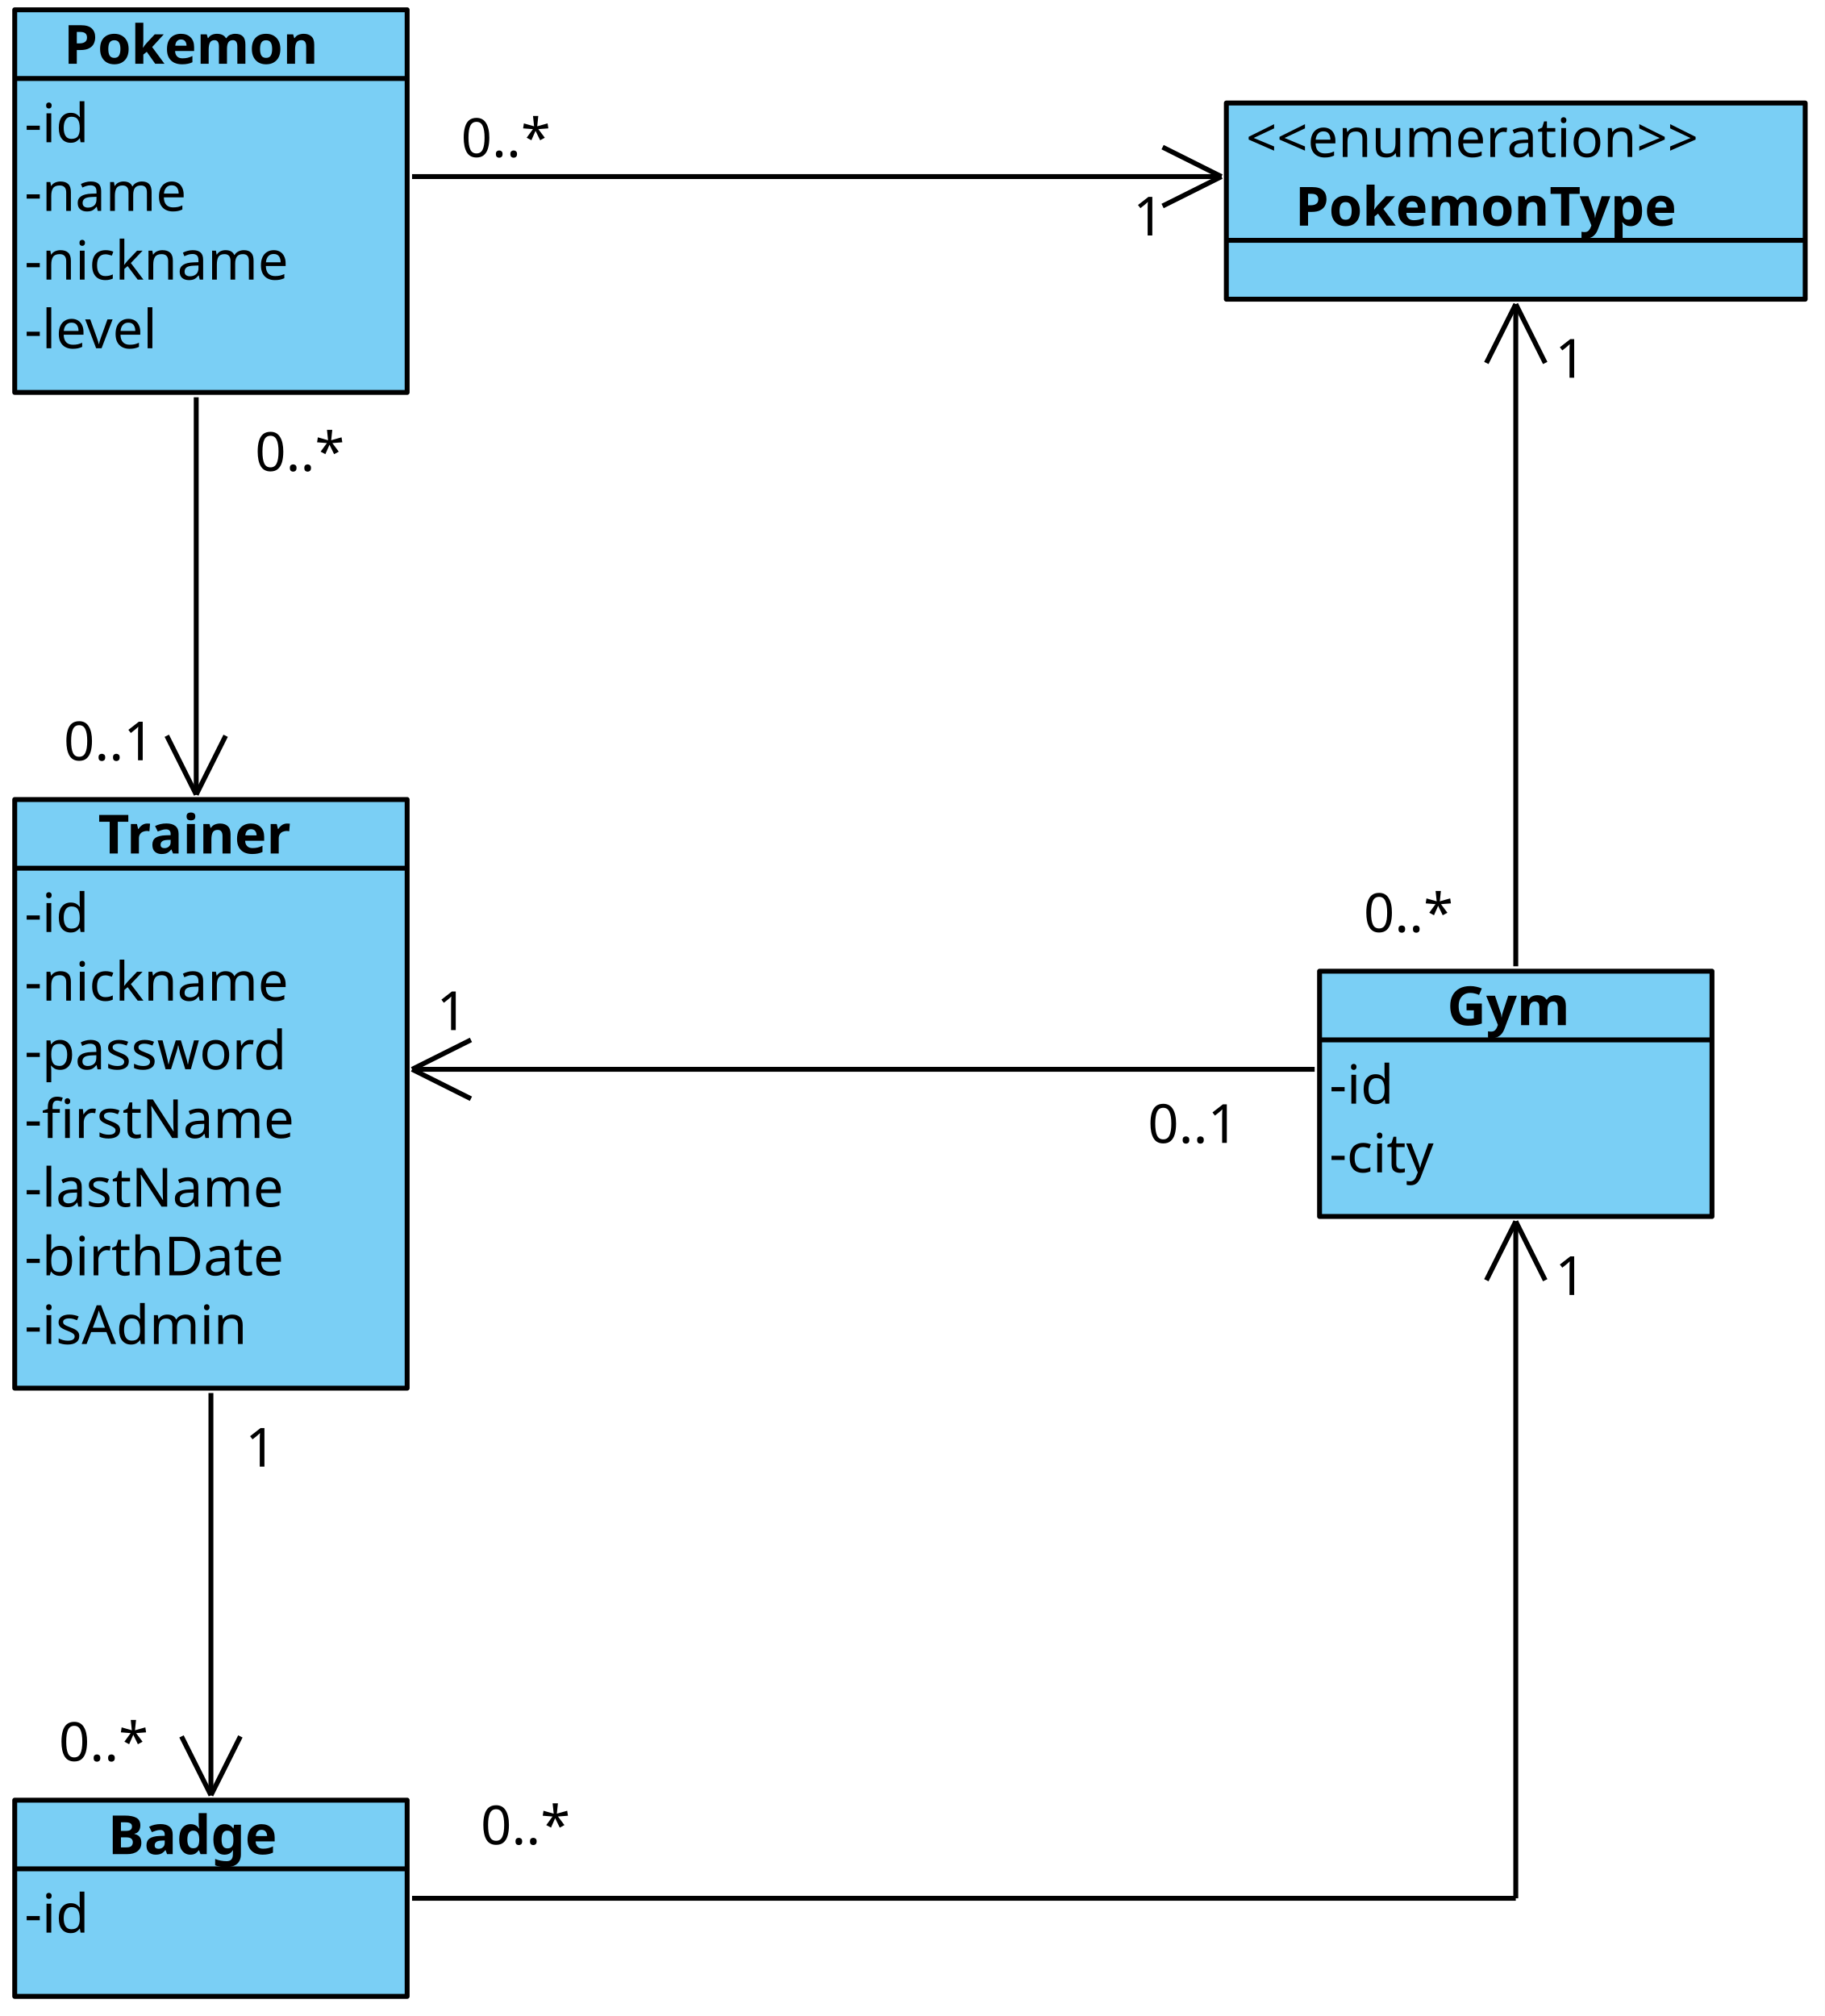
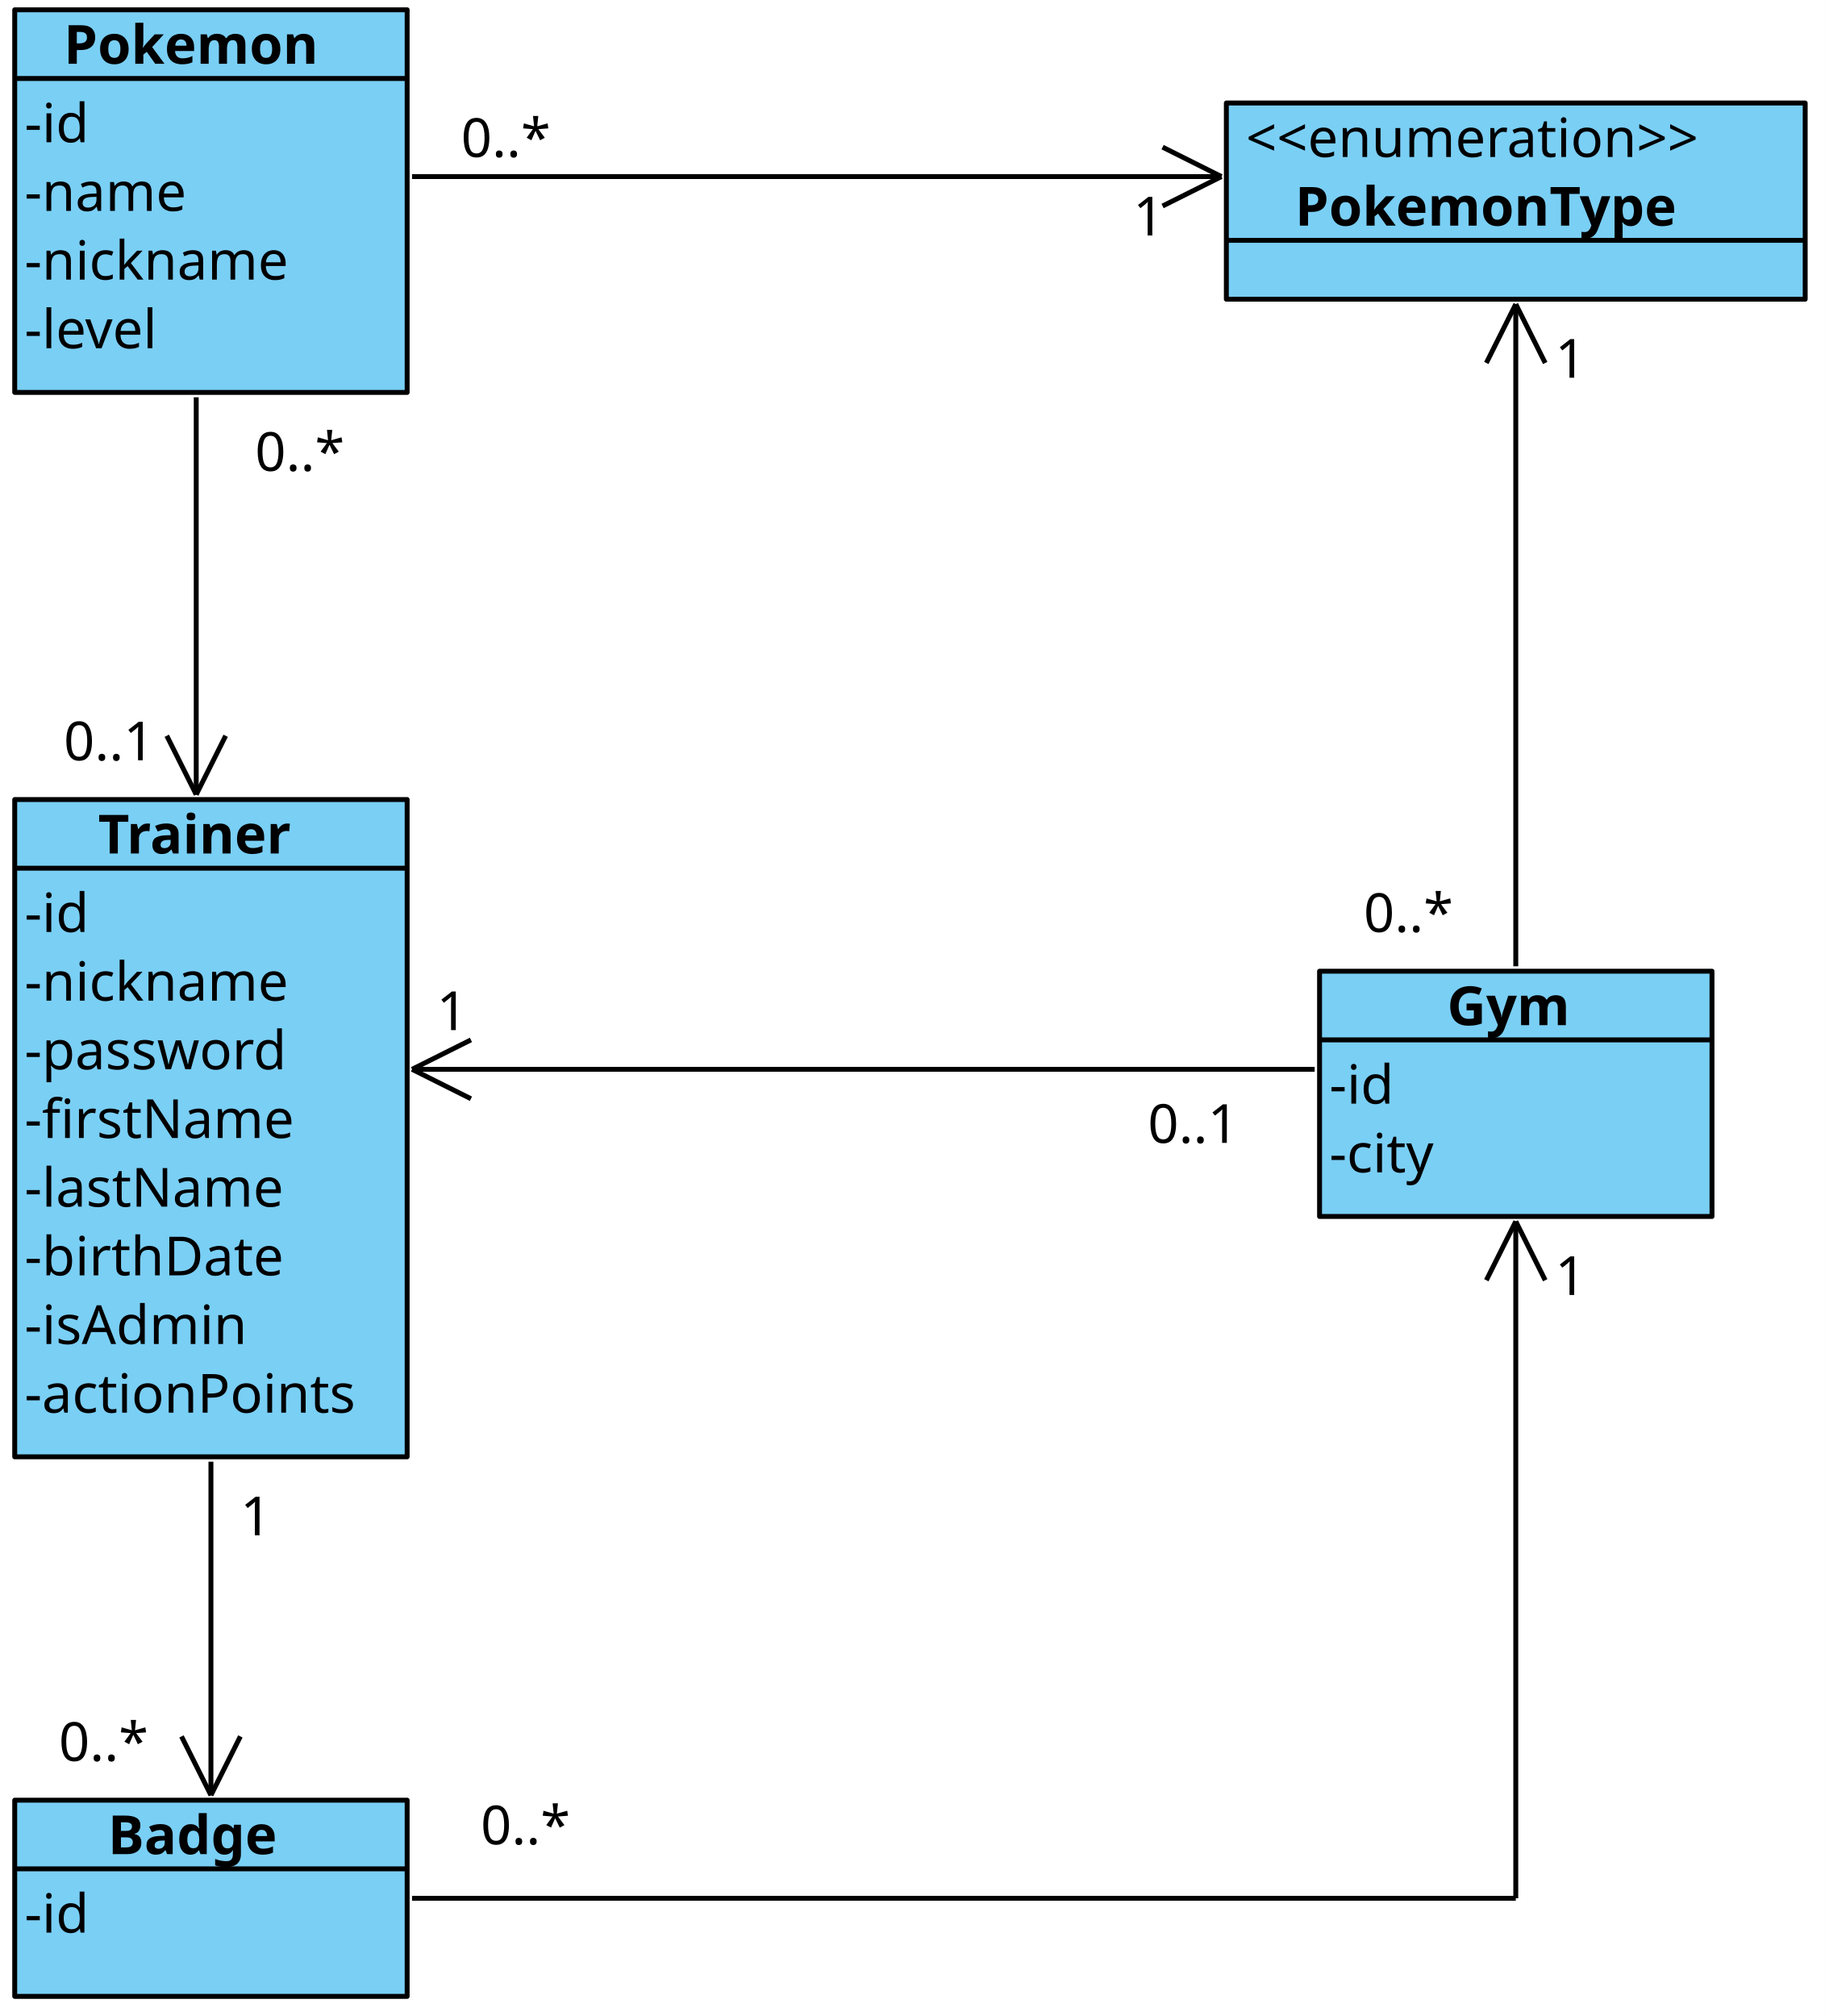
<svg xmlns="http://www.w3.org/2000/svg" fill-opacity="0" color-rendering="auto" color-interpolation="auto" text-rendering="auto" stroke="rgb(0,0,0)" stroke-linecap="square" width="372" stroke-miterlimit="10" shape-rendering="auto" stroke-opacity="0" fill="rgb(0,0,0)" stroke-dasharray="none" font-weight="normal" stroke-width="1" height="411" font-family="'Dialog'" font-style="normal" stroke-linejoin="miter" font-size="12px" stroke-dashoffset="0" image-rendering="auto">
  <defs id="genericDefs" />
  <g>
    <defs id="defs1">
      <clipPath clipPathUnits="userSpaceOnUse" id="clipPath1">
        <path d="M-7 -7 L91 -7 L91 89 L-7 89 L-7 -7 Z" />
      </clipPath>
      <clipPath clipPathUnits="userSpaceOnUse" id="clipPath2">
        <path d="M0 0 L0 64 L80 64 L80 0 Z" />
      </clipPath>
      <clipPath clipPathUnits="userSpaceOnUse" id="clipPath3">
        <path d="M0 0 L0 14 L80 14 L80 0 Z" />
      </clipPath>
      <clipPath clipPathUnits="userSpaceOnUse" id="clipPath4">
        <path d="M-7 -7 L91 -7 L91 61 L-7 61 L-7 -7 Z" />
      </clipPath>
      <clipPath clipPathUnits="userSpaceOnUse" id="clipPath5">
        <path d="M0 0 L0 36 L80 36 L80 0 Z" />
      </clipPath>
      <clipPath clipPathUnits="userSpaceOnUse" id="clipPath6">
-         <path d="M-7 -7 L91 -7 L91 131 L-7 131 L-7 -7 Z" />
+         <path d="M-7 -7 L91 -7 L91 145 L-7 145 L-7 -7 Z" />
      </clipPath>
      <clipPath clipPathUnits="userSpaceOnUse" id="clipPath7">
-         <path d="M0 0 L0 106 L80 106 L80 0 Z" />
+         <path d="M0 0 L0 120 L80 120 L80 0 Z" />
      </clipPath>
      <clipPath clipPathUnits="userSpaceOnUse" id="clipPath8">
        <path d="M-7 -7 L91 -7 L91 51 L-7 51 L-7 -7 Z" />
      </clipPath>
      <clipPath clipPathUnits="userSpaceOnUse" id="clipPath9">
        <path d="M0 0 L0 26 L80 26 L80 0 Z" />
      </clipPath>
      <clipPath clipPathUnits="userSpaceOnUse" id="clipPath10">
        <path d="M-7 -7 L129 -7 L129 51 L-7 51 L-7 -7 Z" />
      </clipPath>
      <clipPath clipPathUnits="userSpaceOnUse" id="clipPath11">
        <path d="M0 0 L0 12 L118 12 L118 0 Z" />
      </clipPath>
      <clipPath clipPathUnits="userSpaceOnUse" id="clipPath12">
        <path d="M0 0 L0 28 L118 28 L118 0 Z" />
      </clipPath>
      <clipPath clipPathUnits="userSpaceOnUse" id="clipPath13">
+         <path d="M-7 -7 L38 -7 L38 25 L-7 25 L-7 -7 Z" />
+       </clipPath>
+       <clipPath clipPathUnits="userSpaceOnUse" id="clipPath14">
+         <path d="M0 0 L0 14 L27 14 L27 0 Z" />
+       </clipPath>
+       <clipPath clipPathUnits="userSpaceOnUse" id="clipPath15">
+         <path d="M-7 -7 L51 -7 L51 25 L-7 25 L-7 -7 Z" />
+       </clipPath>
+       <clipPath clipPathUnits="userSpaceOnUse" id="clipPath16">
+         <path d="M0 0 L0 14 L40 14 L40 0 Z" />
+       </clipPath>
+       <clipPath clipPathUnits="userSpaceOnUse" id="clipPath17">
        <path d="M-7 -7 L52 -7 L52 25 L-7 25 L-7 -7 Z" />
      </clipPath>
-       <clipPath clipPathUnits="userSpaceOnUse" id="clipPath14">
+       <clipPath clipPathUnits="userSpaceOnUse" id="clipPath18">
        <path d="M0 0 L0 14 L41 14 L41 0 Z" />
      </clipPath>
-       <clipPath clipPathUnits="userSpaceOnUse" id="clipPath15">
-         <path d="M-7 -7 L38 -7 L38 25 L-7 25 L-7 -7 Z" />
-       </clipPath>
-       <clipPath clipPathUnits="userSpaceOnUse" id="clipPath16">
-         <path d="M0 0 L0 14 L27 14 L27 0 Z" />
-       </clipPath>
-       <clipPath clipPathUnits="userSpaceOnUse" id="clipPath17">
-         <path d="M-7 -7 L51 -7 L51 25 L-7 25 L-7 -7 Z" />
-       </clipPath>
-       <clipPath clipPathUnits="userSpaceOnUse" id="clipPath18">
-         <path d="M0 0 L0 14 L40 14 L40 0 Z" />
-       </clipPath>
      <clipPath clipPathUnits="userSpaceOnUse" id="clipPath19">
-         <path d="M0 0 L104 0 L104 186 L0 186 L0 0 Z" />
+         <path d="M0 0 L104 0 L104 172 L0 172 L0 0 Z" />
      </clipPath>
      <clipPath clipPathUnits="userSpaceOnUse" id="clipPath20">
-         <path d="M0 0 L0 186 L104 186 L104 0 Z" />
+         <path d="M0 0 L0 172 L104 172 L104 0 Z" />
      </clipPath>
      <clipPath clipPathUnits="userSpaceOnUse" id="clipPath21">
        <path d="M0 0 L288 0 L288 104 L0 104 L0 0 Z" />
      </clipPath>
      <clipPath clipPathUnits="userSpaceOnUse" id="clipPath22">
        <path d="M0 0 L0 104 L288 104 L288 0 Z" />
      </clipPath>
      <clipPath clipPathUnits="userSpaceOnUse" id="clipPath23">
        <path d="M0 0 L104 0 L104 185 L0 185 L0 0 Z" />
      </clipPath>
      <clipPath clipPathUnits="userSpaceOnUse" id="clipPath24">
        <path d="M0 0 L0 185 L104 185 L104 0 Z" />
      </clipPath>
      <clipPath clipPathUnits="userSpaceOnUse" id="clipPath25">
        <path d="M0 0 L329 0 L329 242 L0 242 L0 0 Z" />
      </clipPath>
      <clipPath clipPathUnits="userSpaceOnUse" id="clipPath26">
        <path d="M0 0 L0 242 L329 242 L329 0 Z" />
      </clipPath>
      <clipPath clipPathUnits="userSpaceOnUse" id="clipPath27">
        <path d="M0 0 L269 0 L269 104 L0 104 L0 0 Z" />
      </clipPath>
      <clipPath clipPathUnits="userSpaceOnUse" id="clipPath28">
        <path d="M0 0 L0 104 L269 104 L269 0 Z" />
      </clipPath>
      <clipPath clipPathUnits="userSpaceOnUse" id="clipPath29">
        <path d="M0 0 L104 0 L104 239 L0 239 L0 0 Z" />
      </clipPath>
      <clipPath clipPathUnits="userSpaceOnUse" id="clipPath30">
        <path d="M0 0 L0 239 L104 239 L104 0 Z" />
      </clipPath>
    </defs>
    <g fill="white" text-rendering="geometricPrecision" fill-opacity="1" stroke-opacity="1" stroke="white">
      <rect x="0" width="372" height="411" y="0" stroke="none" />
    </g>
    <g font-size="11px" transform="translate(3,2)" fill-opacity="1" fill="rgb(122,207,245)" text-rendering="geometricPrecision" image-rendering="optimizeQuality" font-family="sans-serif" stroke="rgb(122,207,245)" font-weight="bold" stroke-opacity="1">
      <rect x="0" width="80" height="78" y="0" clip-path="url(#clipPath1)" stroke="none" />
    </g>
    <g fill-opacity="1" text-rendering="geometricPrecision" stroke="black" stroke-linecap="butt" transform="translate(3,2)" stroke-miterlimit="0" stroke-opacity="1" fill="black" font-weight="bold" font-family="sans-serif" stroke-linejoin="round" font-size="11px" image-rendering="optimizeQuality">
      <rect fill="none" x="0" width="80" height="78" y="0" clip-path="url(#clipPath1)" />
      <line y2="14" fill="none" x1="0" clip-path="url(#clipPath1)" x2="80" y1="14" />
    </g>
    <g font-size="11px" transform="matrix(1,0,0,1,3,16)" fill-opacity="1" fill="black" text-rendering="geometricPrecision" image-rendering="optimizeQuality" font-family="sans-serif" stroke="black" stroke-opacity="1">
      <text x="2" xml:space="preserve" y="13" clip-path="url(#clipPath2)" stroke="none">-id</text>
    </g>
    <g font-size="11px" transform="matrix(1,0,0,1,3,16)" fill-opacity="1" fill="black" text-rendering="geometricPrecision" image-rendering="optimizeQuality" font-family="sans-serif" stroke="black" stroke-opacity="1">
      <text x="2" xml:space="preserve" y="27" clip-path="url(#clipPath2)" stroke="none">-name</text>
    </g>
    <g font-size="11px" transform="matrix(1,0,0,1,3,16)" fill-opacity="1" fill="black" text-rendering="geometricPrecision" image-rendering="optimizeQuality" font-family="sans-serif" stroke="black" stroke-opacity="1">
      <text x="2" xml:space="preserve" y="41" clip-path="url(#clipPath2)" stroke="none">-nickname</text>
    </g>
    <g font-size="11px" transform="matrix(1,0,0,1,3,16)" fill-opacity="1" fill="black" text-rendering="geometricPrecision" image-rendering="optimizeQuality" font-family="sans-serif" stroke="black" stroke-opacity="1">
      <text x="2" xml:space="preserve" y="55" clip-path="url(#clipPath2)" stroke="none">-level</text>
    </g>
    <g font-size="11px" transform="translate(3,2)" fill-opacity="1" fill="black" text-rendering="geometricPrecision" image-rendering="optimizeQuality" font-family="sans-serif" stroke="black" font-weight="bold" stroke-opacity="1">
      <text x="10" xml:space="preserve" y="11" clip-path="url(#clipPath3)" stroke="none">Pokemon</text>
    </g>
    <g font-size="11px" transform="translate(269,198)" fill-opacity="1" fill="rgb(122,207,245)" text-rendering="geometricPrecision" image-rendering="optimizeQuality" font-family="sans-serif" stroke="rgb(122,207,245)" font-weight="bold" stroke-opacity="1">
      <rect x="0" width="80" height="50" y="0" clip-path="url(#clipPath4)" stroke="none" />
    </g>
    <g fill-opacity="1" text-rendering="geometricPrecision" stroke="black" stroke-linecap="butt" transform="translate(269,198)" stroke-miterlimit="0" stroke-opacity="1" fill="black" font-weight="bold" font-family="sans-serif" stroke-linejoin="round" font-size="11px" image-rendering="optimizeQuality">
      <rect fill="none" x="0" width="80" height="50" y="0" clip-path="url(#clipPath4)" />
      <line y2="14" fill="none" x1="0" clip-path="url(#clipPath4)" x2="80" y1="14" />
    </g>
    <g font-size="11px" transform="matrix(1,0,0,1,269,212)" fill-opacity="1" fill="black" text-rendering="geometricPrecision" image-rendering="optimizeQuality" font-family="sans-serif" stroke="black" stroke-opacity="1">
      <text x="2" xml:space="preserve" y="13" clip-path="url(#clipPath5)" stroke="none">-id</text>
    </g>
    <g font-size="11px" transform="matrix(1,0,0,1,269,212)" fill-opacity="1" fill="black" text-rendering="geometricPrecision" image-rendering="optimizeQuality" font-family="sans-serif" stroke="black" stroke-opacity="1">
      <text x="2" xml:space="preserve" y="27" clip-path="url(#clipPath5)" stroke="none">-city</text>
    </g>
    <g font-size="11px" transform="translate(269,198)" fill-opacity="1" fill="black" text-rendering="geometricPrecision" image-rendering="optimizeQuality" font-family="sans-serif" stroke="black" font-weight="bold" stroke-opacity="1">
      <text x="26" xml:space="preserve" y="11" clip-path="url(#clipPath3)" stroke="none">Gym</text>
    </g>
    <g font-size="11px" transform="translate(3,163)" fill-opacity="1" fill="rgb(122,207,245)" text-rendering="geometricPrecision" image-rendering="optimizeQuality" font-family="sans-serif" stroke="rgb(122,207,245)" font-weight="bold" stroke-opacity="1">
-       <rect x="0" width="80" height="120" y="0" clip-path="url(#clipPath6)" stroke="none" />
+       <rect x="0" width="80" height="134" y="0" clip-path="url(#clipPath6)" stroke="none" />
    </g>
    <g fill-opacity="1" text-rendering="geometricPrecision" stroke="black" stroke-linecap="butt" transform="translate(3,163)" stroke-miterlimit="0" stroke-opacity="1" fill="black" font-weight="bold" font-family="sans-serif" stroke-linejoin="round" font-size="11px" image-rendering="optimizeQuality">
-       <rect fill="none" x="0" width="80" height="120" y="0" clip-path="url(#clipPath6)" />
+       <rect fill="none" x="0" width="80" height="134" y="0" clip-path="url(#clipPath6)" />
      <line y2="14" fill="none" x1="0" clip-path="url(#clipPath6)" x2="80" y1="14" />
    </g>
    <g font-size="11px" transform="matrix(1,0,0,1,3,177)" fill-opacity="1" fill="black" text-rendering="geometricPrecision" image-rendering="optimizeQuality" font-family="sans-serif" stroke="black" stroke-opacity="1">
      <text x="2" xml:space="preserve" y="13" clip-path="url(#clipPath7)" stroke="none">-id</text>
    </g>
    <g font-size="11px" transform="matrix(1,0,0,1,3,177)" fill-opacity="1" fill="black" text-rendering="geometricPrecision" image-rendering="optimizeQuality" font-family="sans-serif" stroke="black" stroke-opacity="1">
      <text x="2" xml:space="preserve" y="27" clip-path="url(#clipPath7)" stroke="none">-nickname</text>
    </g>
    <g font-size="11px" transform="matrix(1,0,0,1,3,177)" fill-opacity="1" fill="black" text-rendering="geometricPrecision" image-rendering="optimizeQuality" font-family="sans-serif" stroke="black" stroke-opacity="1">
      <text x="2" xml:space="preserve" y="41" clip-path="url(#clipPath7)" stroke="none">-password</text>
    </g>
    <g font-size="11px" transform="matrix(1,0,0,1,3,177)" fill-opacity="1" fill="black" text-rendering="geometricPrecision" image-rendering="optimizeQuality" font-family="sans-serif" stroke="black" stroke-opacity="1">
      <text x="2" xml:space="preserve" y="55" clip-path="url(#clipPath7)" stroke="none">-firstName</text>
    </g>
    <g font-size="11px" transform="matrix(1,0,0,1,3,177)" fill-opacity="1" fill="black" text-rendering="geometricPrecision" image-rendering="optimizeQuality" font-family="sans-serif" stroke="black" stroke-opacity="1">
      <text x="2" xml:space="preserve" y="69" clip-path="url(#clipPath7)" stroke="none">-lastName</text>
    </g>
    <g font-size="11px" transform="matrix(1,0,0,1,3,177)" fill-opacity="1" fill="black" text-rendering="geometricPrecision" image-rendering="optimizeQuality" font-family="sans-serif" stroke="black" stroke-opacity="1">
      <text x="2" xml:space="preserve" y="83" clip-path="url(#clipPath7)" stroke="none">-birthDate</text>
    </g>
    <g font-size="11px" transform="matrix(1,0,0,1,3,177)" fill-opacity="1" fill="black" text-rendering="geometricPrecision" image-rendering="optimizeQuality" font-family="sans-serif" stroke="black" stroke-opacity="1">
      <text x="2" xml:space="preserve" y="97" clip-path="url(#clipPath7)" stroke="none">-isAdmin</text>
+     </g>
+     <g font-size="11px" transform="matrix(1,0,0,1,3,177)" fill-opacity="1" fill="black" text-rendering="geometricPrecision" image-rendering="optimizeQuality" font-family="sans-serif" stroke="black" stroke-opacity="1">
+       <text x="2" xml:space="preserve" y="111" clip-path="url(#clipPath7)" stroke="none">-actionPoints</text>
    </g>
    <g font-size="11px" transform="translate(3,163)" fill-opacity="1" fill="black" text-rendering="geometricPrecision" image-rendering="optimizeQuality" font-family="sans-serif" stroke="black" font-weight="bold" stroke-opacity="1">
      <text x="17" xml:space="preserve" y="11" clip-path="url(#clipPath3)" stroke="none">Trainer</text>
    </g>
    <g font-size="11px" transform="translate(3,367)" fill-opacity="1" fill="rgb(122,207,245)" text-rendering="geometricPrecision" image-rendering="optimizeQuality" font-family="sans-serif" stroke="rgb(122,207,245)" font-weight="bold" stroke-opacity="1">
      <rect x="0" width="80" height="40" y="0" clip-path="url(#clipPath8)" stroke="none" />
    </g>
    <g fill-opacity="1" text-rendering="geometricPrecision" stroke="black" stroke-linecap="butt" transform="translate(3,367)" stroke-miterlimit="0" stroke-opacity="1" fill="black" font-weight="bold" font-family="sans-serif" stroke-linejoin="round" font-size="11px" image-rendering="optimizeQuality">
      <rect fill="none" x="0" width="80" height="40" y="0" clip-path="url(#clipPath8)" />
      <line y2="14" fill="none" x1="0" clip-path="url(#clipPath8)" x2="80" y1="14" />
    </g>
    <g font-size="11px" transform="matrix(1,0,0,1,3,381)" fill-opacity="1" fill="black" text-rendering="geometricPrecision" image-rendering="optimizeQuality" font-family="sans-serif" stroke="black" stroke-opacity="1">
      <text x="2" xml:space="preserve" y="13" clip-path="url(#clipPath9)" stroke="none">-id</text>
    </g>
    <g font-size="11px" transform="translate(3,367)" fill-opacity="1" fill="black" text-rendering="geometricPrecision" image-rendering="optimizeQuality" font-family="sans-serif" stroke="black" font-weight="bold" stroke-opacity="1">
      <text x="19" xml:space="preserve" y="11" clip-path="url(#clipPath3)" stroke="none">Badge</text>
    </g>
    <g font-size="11px" transform="translate(250,21)" fill-opacity="1" fill="rgb(122,207,245)" text-rendering="geometricPrecision" image-rendering="optimizeQuality" font-family="sans-serif" stroke="rgb(122,207,245)" font-weight="bold" stroke-opacity="1">
      <rect x="0" width="118" height="40" y="0" clip-path="url(#clipPath10)" stroke="none" />
    </g>
    <g fill-opacity="1" text-rendering="geometricPrecision" stroke="black" stroke-linecap="butt" transform="translate(250,21)" stroke-miterlimit="0" stroke-opacity="1" fill="black" font-weight="bold" font-family="sans-serif" stroke-linejoin="round" font-size="11px" image-rendering="optimizeQuality">
      <rect fill="none" x="0" width="118" height="40" y="0" clip-path="url(#clipPath10)" />
      <line y2="28" fill="none" x1="0" clip-path="url(#clipPath10)" x2="118" y1="28" />
    </g>
    <g font-size="11px" transform="translate(250,21)" fill-opacity="1" fill="black" text-rendering="geometricPrecision" image-rendering="optimizeQuality" font-family="sans-serif" stroke="black" stroke-opacity="1">
      <text x="4" xml:space="preserve" y="11" clip-path="url(#clipPath12)" stroke="none">&lt;&lt;enumeration&gt;&gt;</text>
      <text x="14" xml:space="preserve" y="25" clip-path="url(#clipPath12)" font-weight="bold" stroke="none">PokemonType</text>
    </g>
+     <g font-size="11px" transform="translate(307,253)" fill-opacity="1" fill="black" text-rendering="geometricPrecision" image-rendering="optimizeQuality" font-family="sans-serif" stroke="black" stroke-opacity="1">
+       <text x="10" xml:space="preserve" y="11" clip-path="url(#clipPath14)" stroke="none">1</text>
+     </g>
+     <g font-size="11px" transform="translate(88,365)" fill-opacity="1" fill="black" text-rendering="geometricPrecision" image-rendering="optimizeQuality" font-family="sans-serif" stroke="black" stroke-opacity="1">
+       <text x="10" xml:space="preserve" y="11" clip-path="url(#clipPath16)" stroke="none">0..*</text>
+     </g>
+     <g font-size="11px" transform="translate(3,144)" fill-opacity="1" fill="black" text-rendering="geometricPrecision" image-rendering="optimizeQuality" font-family="sans-serif" stroke="black" stroke-opacity="1">
+       <text x="10" xml:space="preserve" y="11" clip-path="url(#clipPath18)" stroke="none">0..1</text>
+     </g>
+     <g font-size="11px" transform="translate(42,85)" fill-opacity="1" fill="black" text-rendering="geometricPrecision" image-rendering="optimizeQuality" font-family="sans-serif" stroke="black" stroke-opacity="1">
+       <text x="10" xml:space="preserve" y="11" clip-path="url(#clipPath16)" stroke="none">0..*</text>
+     </g>
+     <g font-size="11px" transform="translate(39,302)" fill-opacity="1" fill="black" text-rendering="geometricPrecision" image-rendering="optimizeQuality" font-family="sans-serif" stroke="black" stroke-opacity="1">
+       <text x="10" xml:space="preserve" y="11" clip-path="url(#clipPath14)" stroke="none">1</text>
+     </g>
+     <g font-size="11px" transform="translate(2,348)" fill-opacity="1" fill="black" text-rendering="geometricPrecision" image-rendering="optimizeQuality" font-family="sans-serif" stroke="black" stroke-opacity="1">
+       <text x="10" xml:space="preserve" y="11" clip-path="url(#clipPath16)" stroke="none">0..*</text>
+     </g>
+     <g font-size="11px" transform="translate(307,66)" fill-opacity="1" fill="black" text-rendering="geometricPrecision" image-rendering="optimizeQuality" font-family="sans-serif" stroke="black" stroke-opacity="1">
+       <text x="10" xml:space="preserve" y="11" clip-path="url(#clipPath14)" stroke="none">1</text>
+     </g>
+     <g font-size="11px" transform="translate(268,179)" fill-opacity="1" fill="black" text-rendering="geometricPrecision" image-rendering="optimizeQuality" font-family="sans-serif" stroke="black" stroke-opacity="1">
+       <text x="10" xml:space="preserve" y="11" clip-path="url(#clipPath16)" stroke="none">0..*</text>
+     </g>
+     <g font-size="11px" transform="translate(84,21)" fill-opacity="1" fill="black" text-rendering="geometricPrecision" image-rendering="optimizeQuality" font-family="sans-serif" stroke="black" stroke-opacity="1">
+       <text x="10" xml:space="preserve" y="11" clip-path="url(#clipPath16)" stroke="none">0..*</text>
+     </g>
+     <g font-size="11px" transform="translate(221,37)" fill-opacity="1" fill="black" text-rendering="geometricPrecision" image-rendering="optimizeQuality" font-family="sans-serif" stroke="black" stroke-opacity="1">
+       <text x="10" xml:space="preserve" y="11" clip-path="url(#clipPath14)" stroke="none">1</text>
+     </g>
+     <g font-size="11px" transform="translate(79,199)" fill-opacity="1" fill="black" text-rendering="geometricPrecision" image-rendering="optimizeQuality" font-family="sans-serif" stroke="black" stroke-opacity="1">
+       <text x="10" xml:space="preserve" y="11" clip-path="url(#clipPath14)" stroke="none">1</text>
+     </g>
    <g font-size="11px" transform="translate(224,222)" fill-opacity="1" fill="black" text-rendering="geometricPrecision" image-rendering="optimizeQuality" font-family="sans-serif" stroke="black" stroke-opacity="1">
-       <text x="10" xml:space="preserve" y="11" clip-path="url(#clipPath14)" stroke="none">0..1</text>
-     </g>
-     <g font-size="11px" transform="translate(307,253)" fill-opacity="1" fill="black" text-rendering="geometricPrecision" image-rendering="optimizeQuality" font-family="sans-serif" stroke="black" stroke-opacity="1">
-       <text x="10" xml:space="preserve" y="11" clip-path="url(#clipPath16)" stroke="none">1</text>
-     </g>
-     <g font-size="11px" transform="translate(88,365)" fill-opacity="1" fill="black" text-rendering="geometricPrecision" image-rendering="optimizeQuality" font-family="sans-serif" stroke="black" stroke-opacity="1">
-       <text x="10" xml:space="preserve" y="11" clip-path="url(#clipPath18)" stroke="none">0..*</text>
-     </g>
-     <g font-size="11px" transform="translate(40,288)" fill-opacity="1" fill="black" text-rendering="geometricPrecision" image-rendering="optimizeQuality" font-family="sans-serif" stroke="black" stroke-opacity="1">
-       <text x="10" xml:space="preserve" y="11" clip-path="url(#clipPath16)" stroke="none">1</text>
-     </g>
-     <g font-size="11px" transform="translate(2,348)" fill-opacity="1" fill="black" text-rendering="geometricPrecision" image-rendering="optimizeQuality" font-family="sans-serif" stroke="black" stroke-opacity="1">
-       <text x="10" xml:space="preserve" y="11" clip-path="url(#clipPath18)" stroke="none">0..*</text>
-     </g>
-     <g font-size="11px" transform="translate(3,144)" fill-opacity="1" fill="black" text-rendering="geometricPrecision" image-rendering="optimizeQuality" font-family="sans-serif" stroke="black" stroke-opacity="1">
-       <text x="10" xml:space="preserve" y="11" clip-path="url(#clipPath14)" stroke="none">0..1</text>
-     </g>
-     <g font-size="11px" transform="translate(42,85)" fill-opacity="1" fill="black" text-rendering="geometricPrecision" image-rendering="optimizeQuality" font-family="sans-serif" stroke="black" stroke-opacity="1">
-       <text x="10" xml:space="preserve" y="11" clip-path="url(#clipPath18)" stroke="none">0..*</text>
-     </g>
-     <g font-size="11px" transform="translate(84,21)" fill-opacity="1" fill="black" text-rendering="geometricPrecision" image-rendering="optimizeQuality" font-family="sans-serif" stroke="black" stroke-opacity="1">
-       <text x="10" xml:space="preserve" y="11" clip-path="url(#clipPath18)" stroke="none">0..*</text>
-     </g>
-     <g font-size="11px" transform="translate(221,37)" fill-opacity="1" fill="black" text-rendering="geometricPrecision" image-rendering="optimizeQuality" font-family="sans-serif" stroke="black" stroke-opacity="1">
-       <text x="10" xml:space="preserve" y="11" clip-path="url(#clipPath16)" stroke="none">1</text>
-     </g>
-     <g font-size="11px" transform="translate(79,199)" fill-opacity="1" fill="black" text-rendering="geometricPrecision" image-rendering="optimizeQuality" font-family="sans-serif" stroke="black" stroke-opacity="1">
-       <text x="10" xml:space="preserve" y="11" clip-path="url(#clipPath16)" stroke="none">1</text>
-     </g>
-     <g font-size="11px" transform="translate(307,66)" fill-opacity="1" fill="black" text-rendering="geometricPrecision" image-rendering="optimizeQuality" font-family="sans-serif" stroke="black" stroke-opacity="1">
-       <text x="10" xml:space="preserve" y="11" clip-path="url(#clipPath16)" stroke="none">1</text>
-     </g>
-     <g font-size="11px" transform="translate(268,179)" fill-opacity="1" fill="black" text-rendering="geometricPrecision" image-rendering="optimizeQuality" font-family="sans-serif" stroke="black" stroke-opacity="1">
-       <text x="10" xml:space="preserve" y="11" clip-path="url(#clipPath18)" stroke="none">0..*</text>
-     </g>
-     <g stroke-linecap="butt" font-size="11px" transform="translate(-7,234)" fill-opacity="1" fill="black" text-rendering="geometricPrecision" image-rendering="optimizeQuality" font-family="sans-serif" stroke-linejoin="round" stroke="black" stroke-opacity="1">
-       <line y2="132" fill="none" x1="50" clip-path="url(#clipPath20)" x2="50" y1="50" />
-       <line y2="120" fill="none" x1="50" clip-path="url(#clipPath20)" x2="56" y1="132" />
-       <line y2="120" fill="none" x1="50" clip-path="url(#clipPath20)" x2="44" y1="132" />
+       <text x="10" xml:space="preserve" y="11" clip-path="url(#clipPath18)" stroke="none">0..1</text>
+     </g>
+     <g stroke-linecap="butt" font-size="11px" transform="translate(-7,248)" fill-opacity="1" fill="black" text-rendering="geometricPrecision" image-rendering="optimizeQuality" font-family="sans-serif" stroke-linejoin="round" stroke="black" stroke-opacity="1">
+       <line y2="118" fill="none" x1="50" clip-path="url(#clipPath20)" x2="50" y1="50" />
+       <line y2="106" fill="none" x1="50" clip-path="url(#clipPath20)" x2="56" y1="118" />
+       <line y2="106" fill="none" x1="50" clip-path="url(#clipPath20)" x2="44" y1="118" />
    </g>
    <g stroke-linecap="butt" font-size="11px" transform="translate(34,168)" fill-opacity="1" fill="black" text-rendering="geometricPrecision" image-rendering="optimizeQuality" font-family="sans-serif" stroke-linejoin="round" stroke="black" stroke-opacity="1">
      <line y2="50" fill="none" x1="50" clip-path="url(#clipPath22)" x2="234" y1="50" />
      <line y2="56" fill="none" x1="50" clip-path="url(#clipPath22)" x2="62" y1="50" />
      <line y2="44" fill="none" x1="50" clip-path="url(#clipPath22)" x2="62" y1="50" />
    </g>
    <g stroke-linecap="butt" font-size="11px" transform="translate(-10,31)" fill-opacity="1" fill="black" text-rendering="geometricPrecision" image-rendering="optimizeQuality" font-family="sans-serif" stroke-linejoin="round" stroke="black" stroke-opacity="1">
      <line y2="50" fill="none" x1="50" clip-path="url(#clipPath24)" x2="50" y1="131" />
      <line y2="119" fill="none" x1="50" clip-path="url(#clipPath24)" x2="56" y1="131" />
      <line y2="119" fill="none" x1="50" clip-path="url(#clipPath24)" x2="44" y1="131" />
    </g>
    <g stroke-linecap="butt" font-size="11px" transform="translate(34,199)" fill-opacity="1" fill="black" text-rendering="geometricPrecision" image-rendering="optimizeQuality" font-family="sans-serif" stroke-linejoin="round" stroke="black" stroke-opacity="1">
      <line y2="188" fill="none" x1="275" clip-path="url(#clipPath26)" x2="275" y1="50" />
      <line y2="188" fill="none" x1="275" clip-path="url(#clipPath26)" x2="50" y1="188" />
      <line y2="62" fill="none" x1="275" clip-path="url(#clipPath26)" x2="269" y1="50" />
      <line y2="62" fill="none" x1="275" clip-path="url(#clipPath26)" x2="281" y1="50" />
    </g>
    <g stroke-linecap="butt" font-size="11px" transform="translate(34,-14)" fill-opacity="1" fill="black" text-rendering="geometricPrecision" image-rendering="optimizeQuality" font-family="sans-serif" stroke-linejoin="round" stroke="black" stroke-opacity="1">
      <line y2="50" fill="none" x1="50" clip-path="url(#clipPath28)" x2="215" y1="50" />
      <line y2="44" fill="none" x1="215" clip-path="url(#clipPath28)" x2="203" y1="50" />
      <line y2="56" fill="none" x1="215" clip-path="url(#clipPath28)" x2="203" y1="50" />
    </g>
    <g stroke-linecap="butt" font-size="11px" transform="translate(259,12)" fill-opacity="1" fill="black" text-rendering="geometricPrecision" image-rendering="optimizeQuality" font-family="sans-serif" stroke-linejoin="round" stroke="black" stroke-opacity="1">
      <line y2="185" fill="none" x1="50" clip-path="url(#clipPath30)" x2="50" y1="50" />
      <line y2="62" fill="none" x1="50" clip-path="url(#clipPath30)" x2="44" y1="50" />
      <line y2="62" fill="none" x1="50" clip-path="url(#clipPath30)" x2="56" y1="50" />
    </g>
  </g>
</svg>
